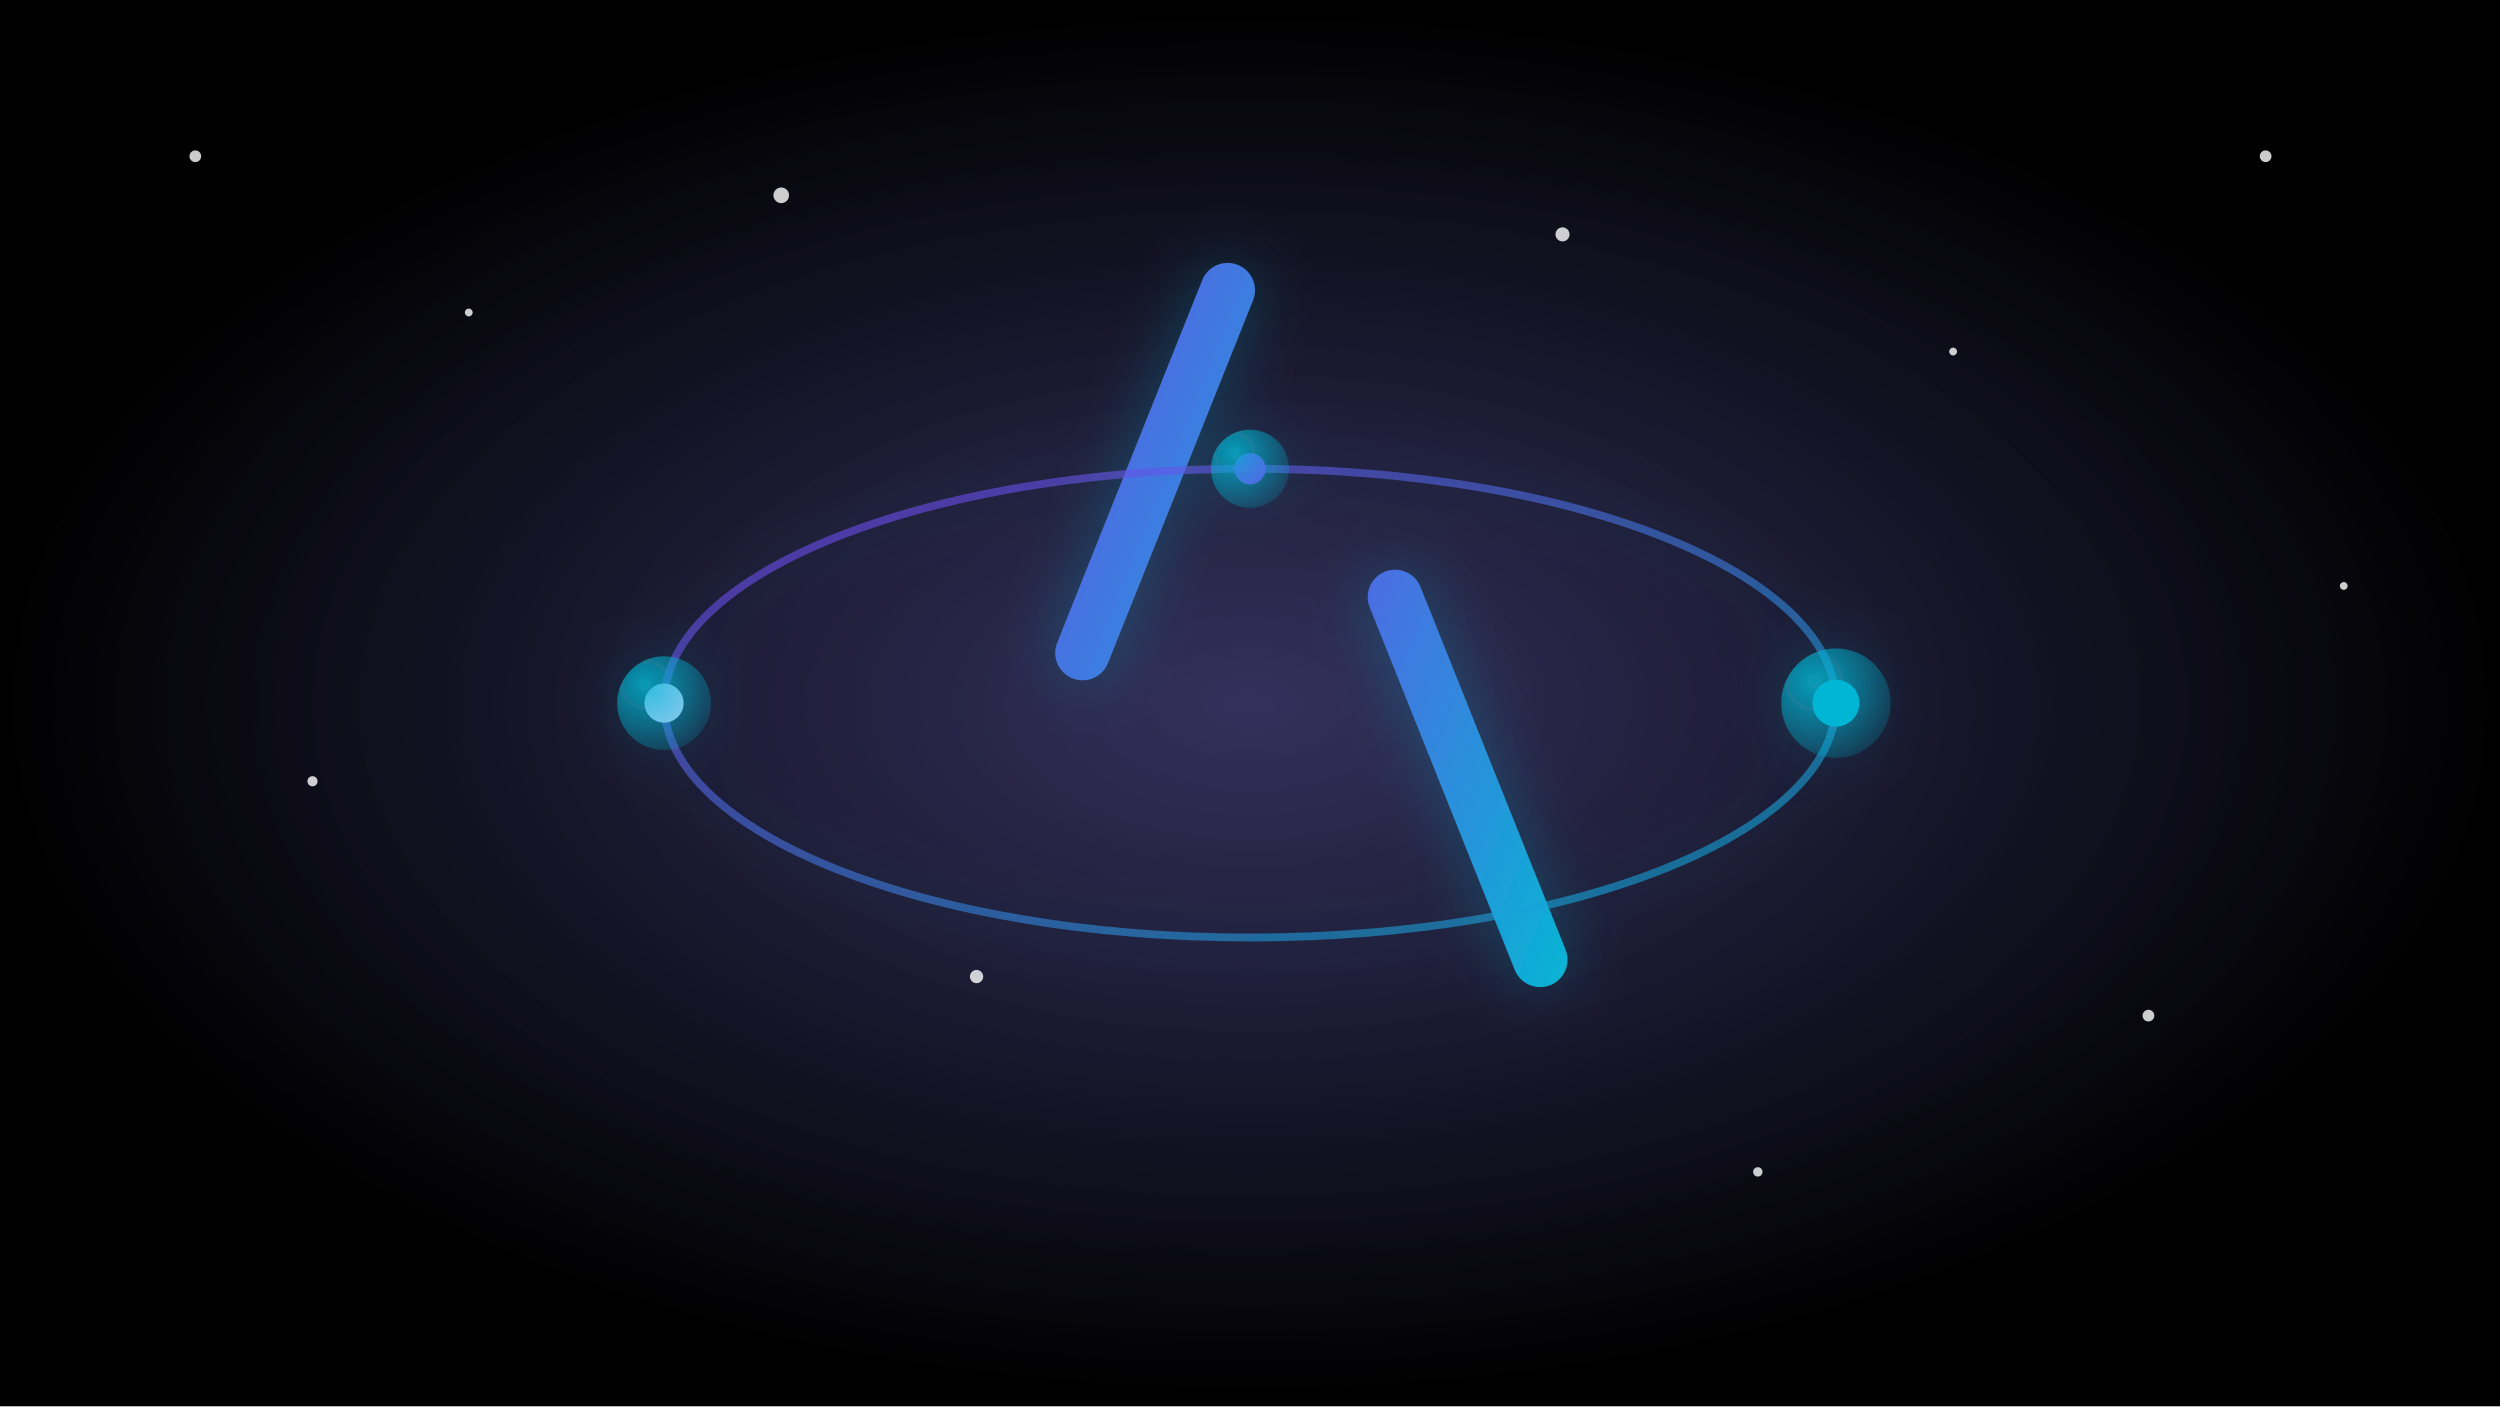
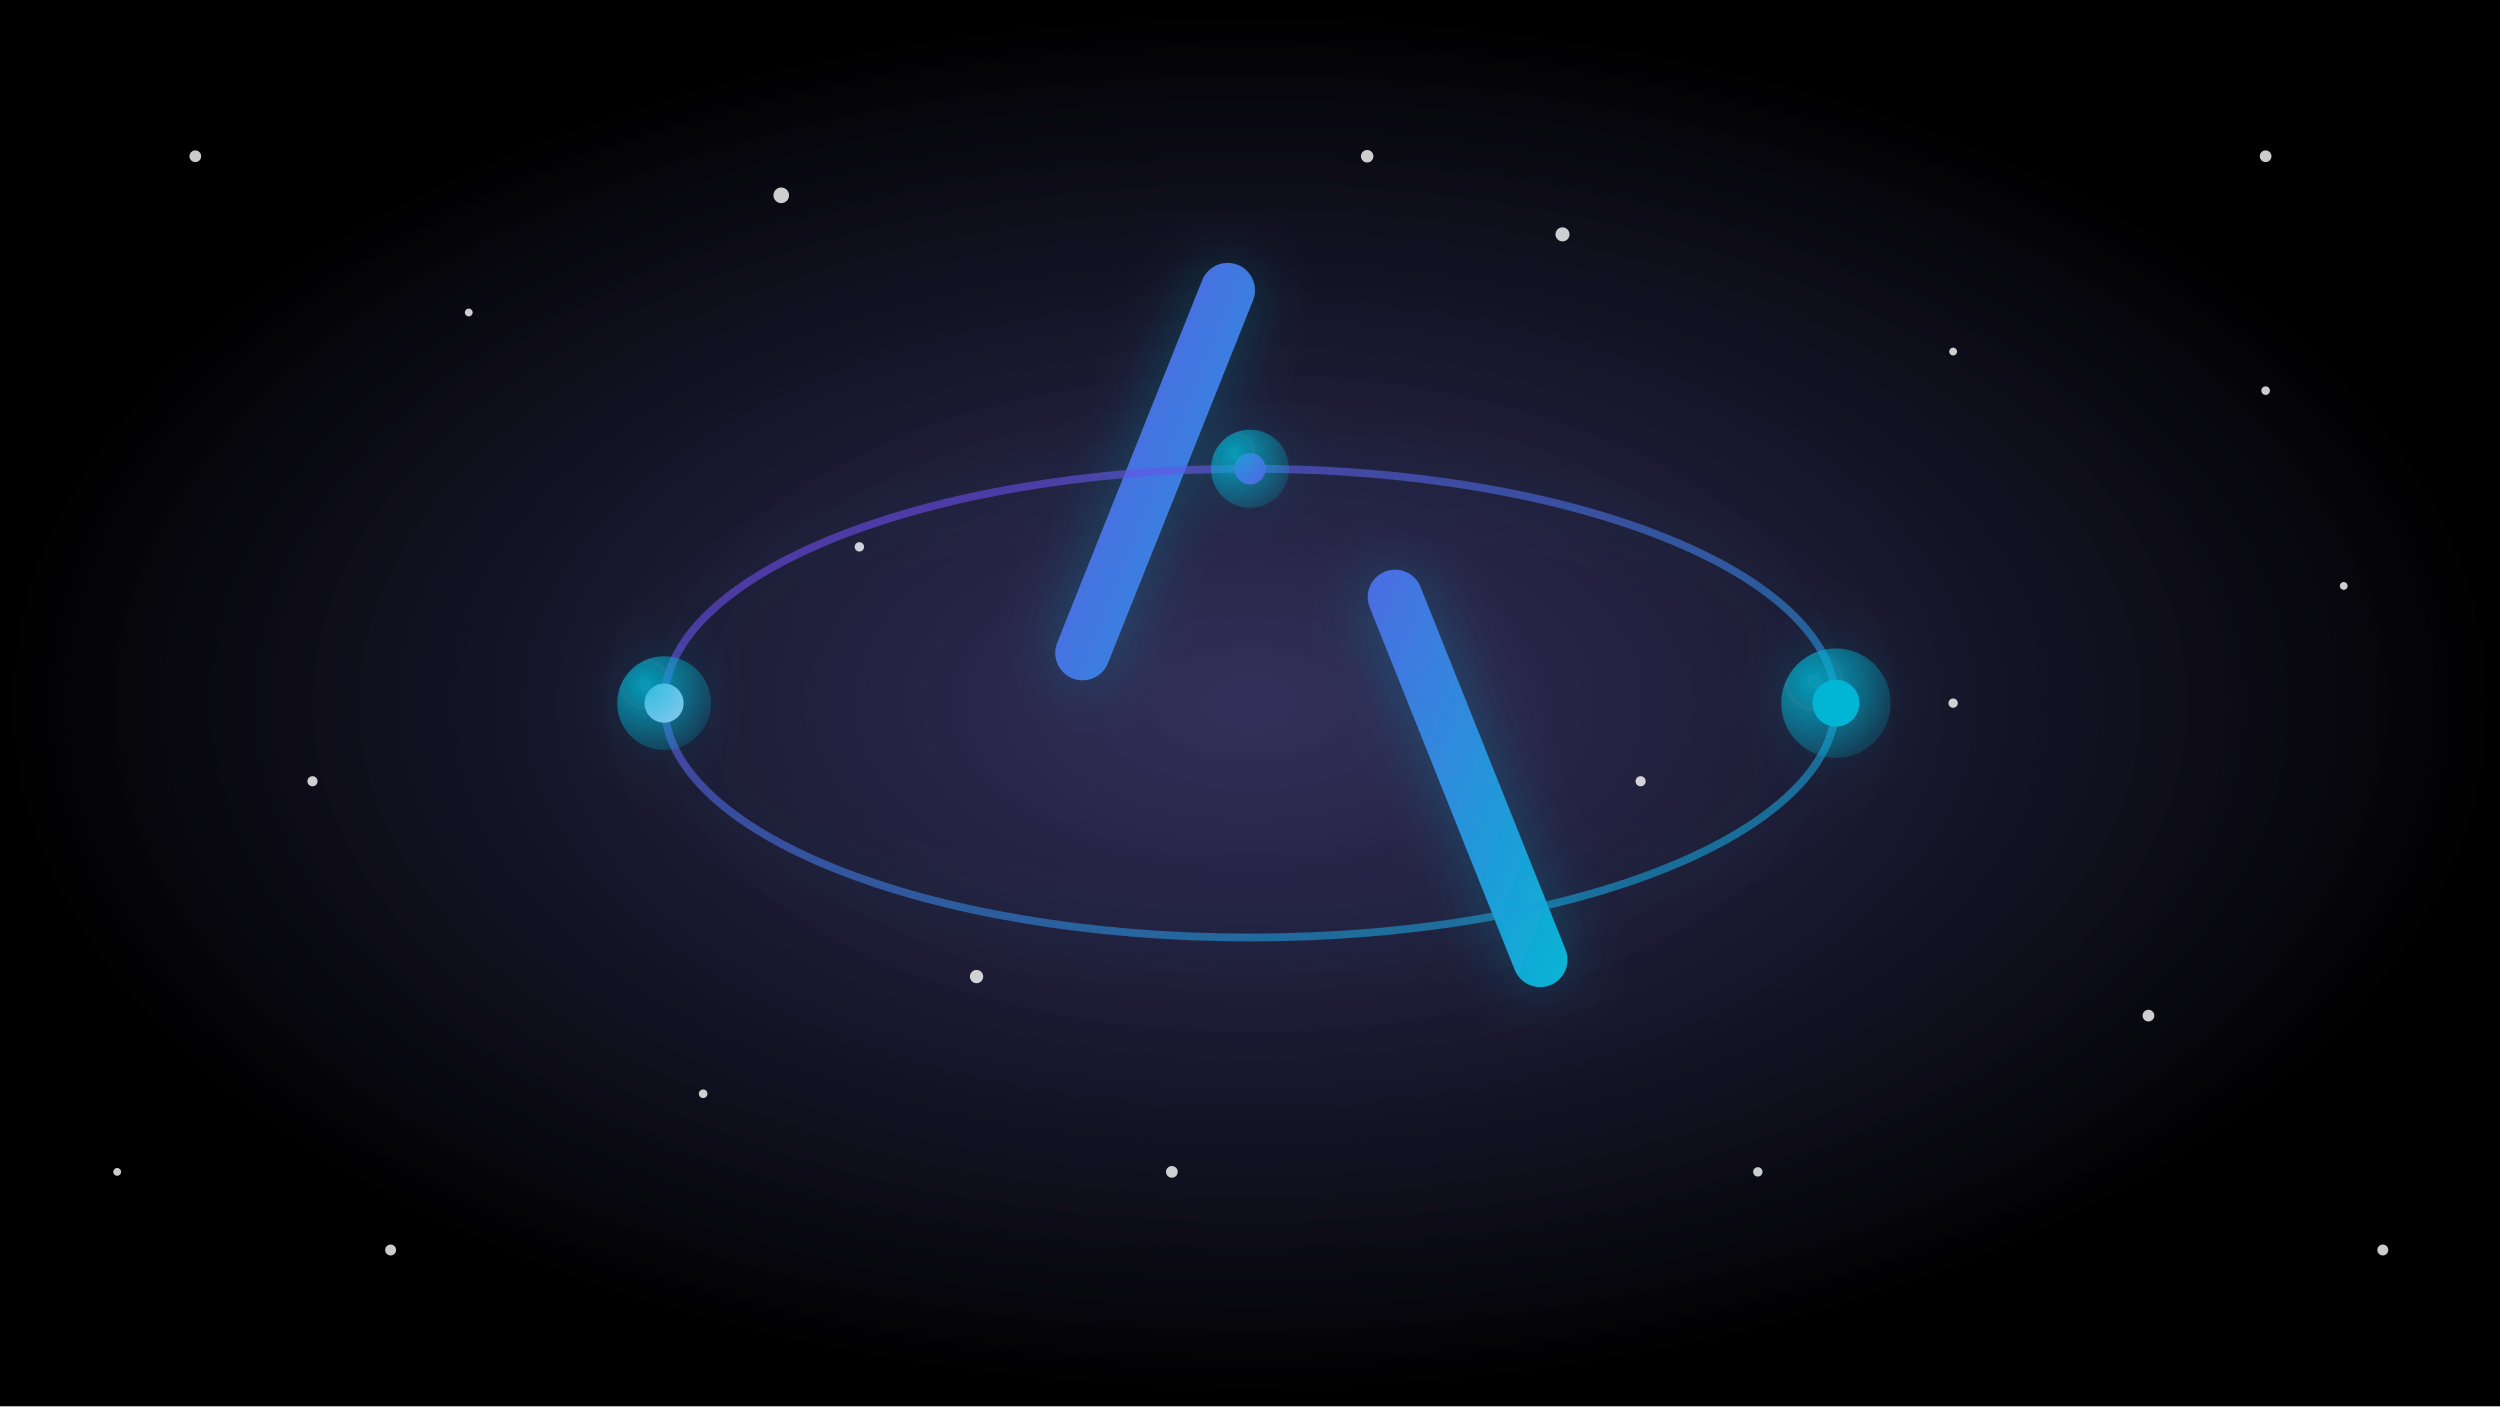
<svg xmlns="http://www.w3.org/2000/svg" width="100%" height="100%" viewBox="0 0 640 360" role="img" aria-label="Logo animé Atérion OS">
  <defs>
    <linearGradient id="strokeGrad" x1="0%" y1="0%" x2="100%" y2="100%">
      <stop offset="0%" stop-color="#7C3AED" />
      <stop offset="100%" stop-color="#06B6D4" />
    </linearGradient>
    <linearGradient id="textGrad" x1="0%" y1="0%" x2="100%" y2="0%">
      <stop offset="0%" stop-color="#E5E7EB" />
      <stop offset="100%" stop-color="#C7D2FE" />
    </linearGradient>
    <filter id="glow" x="-50%" y="-50%" width="200%" height="200%">
      <feDropShadow dx="0" dy="0" stdDeviation="4" flood-color="#7C3AED" flood-opacity="0.55" />
      <feDropShadow dx="0" dy="0" stdDeviation="8" flood-color="#06B6D4" flood-opacity="0.3" />
    </filter>
    <radialGradient id="haloGrad" cx="50%" cy="50%" r="50%">
      <stop offset="0%" stop-color="#1E1B4B" stop-opacity="0.9" />
      <stop offset="100%" stop-color="#000000" stop-opacity="1" />
    </radialGradient>
    <radialGradient id="trailGrad" cx="0.3" cy="0.3" r="1">
      <stop offset="0%" stop-color="#06B6D4" stop-opacity="0.8" />
      <stop offset="100%" stop-color="#06B6D4" stop-opacity="0" />
    </radialGradient>
  </defs>
  <style>
    .bg { fill: url(#haloGrad); }
    .stroke {
      fill: none;
      stroke: url(#strokeGrad);
      stroke-width: 14;
      stroke-linecap: round;
      stroke-linejoin: round;
    }
    .text { fill: url(#textGrad); }
    .draw {
      stroke-dasharray: 100;
      stroke-dashoffset: 100;
      animation: draw 0.9s ease-out forwards;
    }
    .delay-1 { animation-delay: .18s; }
    .delay-2 { animation-delay: .36s; }
    @keyframes draw { to { stroke-dashoffset: 0; } }

    /* Rotation planètes */
    .planet { transform-origin: 320px 180px; }
    .p1 { animation: spin1 6s linear infinite; }
    .p2 { animation: spin2 10s linear infinite; }
    .p3 { animation: spin3 14s linear infinite; }

    @keyframes spin1 { to { transform: rotate(360deg); } }
    @keyframes spin2 { to { transform: rotate(360deg); } }
    @keyframes spin3 { to { transform: rotate(360deg); } }

    /* Étoiles scintillantes */
    .star {
      fill: white;
      opacity: 0.8;
      animation: twinkle 2s infinite alternate;
    }
    .star:nth-child(odd) { animation-duration: 3s; }
    .star:nth-child(even) { animation-duration: 4s; }
    @keyframes twinkle {
      0% { opacity: 0.2; }
      100% { opacity: 1; }
    }

    .fade-in {
      opacity: 0;
      animation: fade .8s ease-out 1.2s forwards;
    }
    @keyframes fade { to { opacity: 1; } }

    @media (prefers-reduced-motion: reduce) {
      .draw, .planet, .fade-in, .star { animation: none !important; }
      .draw { stroke-dashoffset: 0; }
    }
  </style>
  <rect class="bg" x="0" y="0" width="640" height="360" />
  <g>
    <circle class="star" cx="50" cy="40" r="1.5" />
    <circle class="star" cx="120" cy="80" r="1" />
    <circle class="star" cx="200" cy="50" r="2" />
    <circle class="star" cx="300" cy="100" r="1.2" />
    <circle class="star" cx="400" cy="60" r="1.8" />
    <circle class="star" cx="500" cy="90" r="1" />
    <circle class="star" cx="580" cy="40" r="1.5" />
    <circle class="star" cx="600" cy="150" r="1" />
    <circle class="star" cx="80" cy="200" r="1.3" />
    <circle class="star" cx="250" cy="250" r="1.7" />
    <circle class="star" cx="450" cy="300" r="1.2" />
    <circle class="star" cx="550" cy="260" r="1.5" />
+     <circle class="star" cx="30" cy="300" r="1" />
+     <circle class="star" cx="100" cy="320" r="1.4" />
+     <circle class="star" cx="180" cy="280" r="1.1" />
+     <circle class="star" cx="350" cy="40" r="1.6" />
+     <circle class="star" cx="420" cy="200" r="1.3" />
+     <circle class="star" cx="500" cy="180" r="1.2" />
+     <circle class="star" cx="610" cy="320" r="1.4" />
+     <circle class="star" cx="580" cy="100" r="1.1" />
+     <circle class="star" cx="300" cy="300" r="1.5" />
+     <circle class="star" cx="220" cy="140" r="1.2" />
  </g>
  <g filter="url(#glow)">
    <g class="stroke">
      <path pathLength="100" class="draw" d="M240 260 L320 60" />
      <path pathLength="100" class="draw delay-1" d="M320 60 L400 260" />
      <path pathLength="100" class="draw delay-2" d="M275 180 L365 180" />
    </g>
    <ellipse cx="320" cy="180" rx="150" ry="60" fill="none" stroke="url(#strokeGrad)" stroke-width="2" opacity="0.6" />
    <g class="planet p1">
      <circle cx="470" cy="180" r="6" fill="#06B6D4" />
      <circle cx="470" cy="180" r="14" fill="url(#trailGrad)" />
    </g>
    <g class="planet p2">
      <circle cx="320" cy="120" r="4" fill="#7C3AED" />
      <circle cx="320" cy="120" r="10" fill="url(#trailGrad)" />
    </g>
    <g class="planet p3">
      <circle cx="170" cy="180" r="5" fill="#C7D2FE" />
      <circle cx="170" cy="180" r="12" fill="url(#trailGrad)" />
    </g>
  </g>
  <g class="fade-in">
    <text x="320" y="340" text-anchor="middle" font-family="Inter, Segoe UI, Arial, sans-serif" font-size="28" letter-spacing="2" class="text">
      Atérion OS
    </text>
  </g>
</svg>
